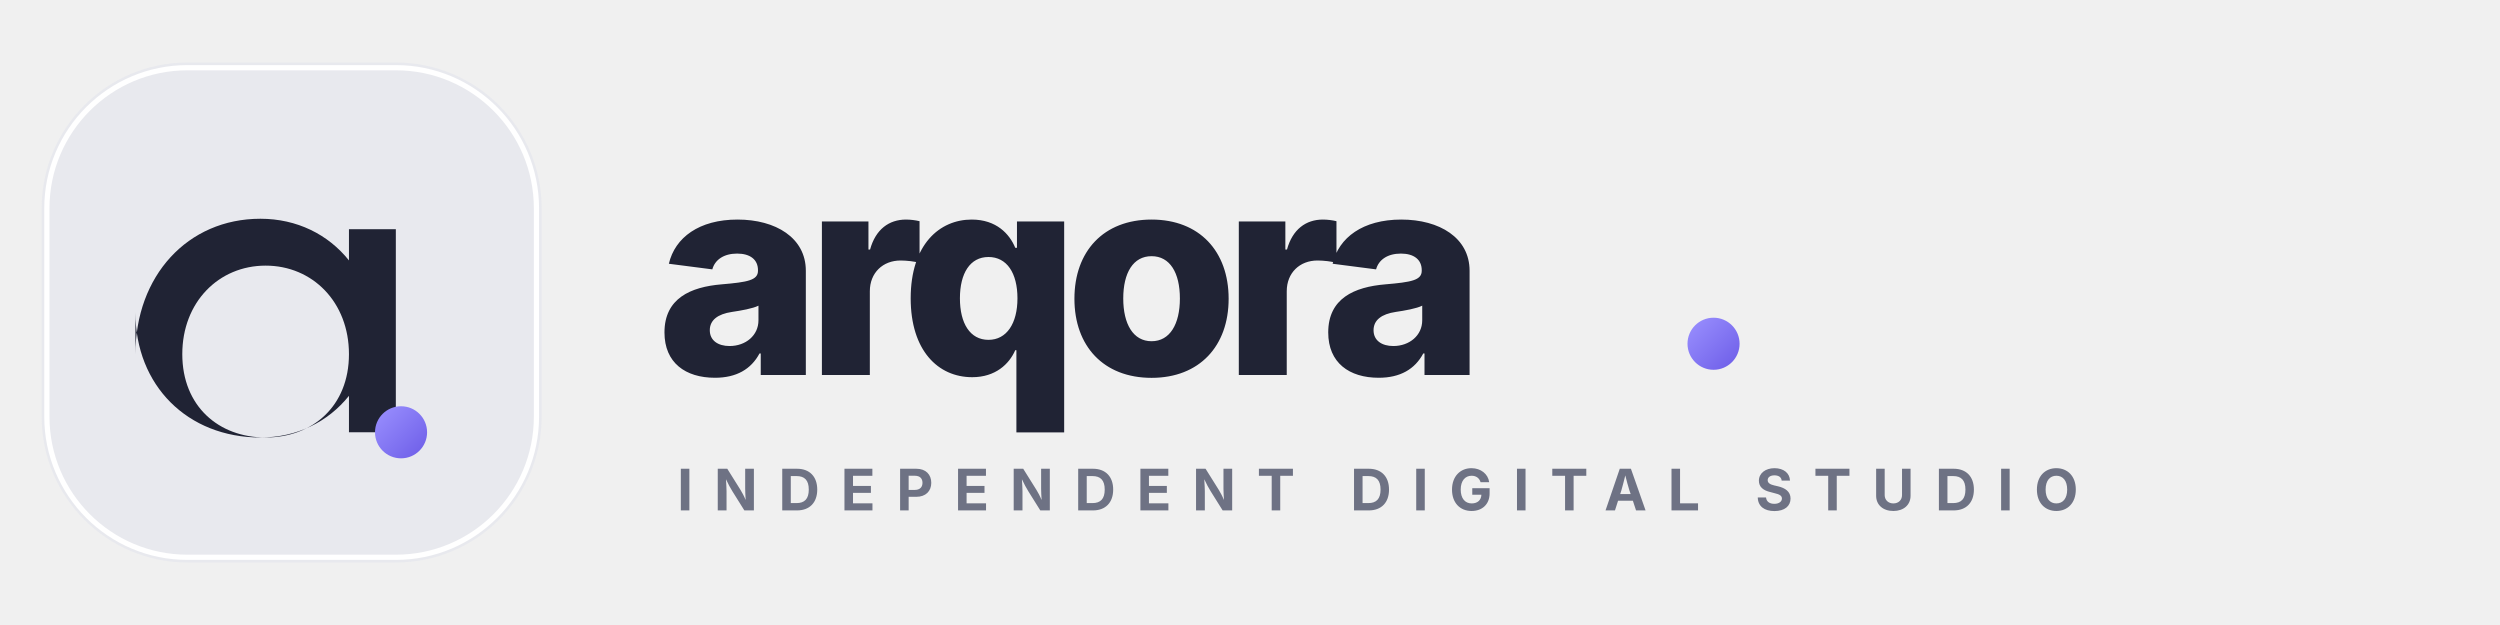
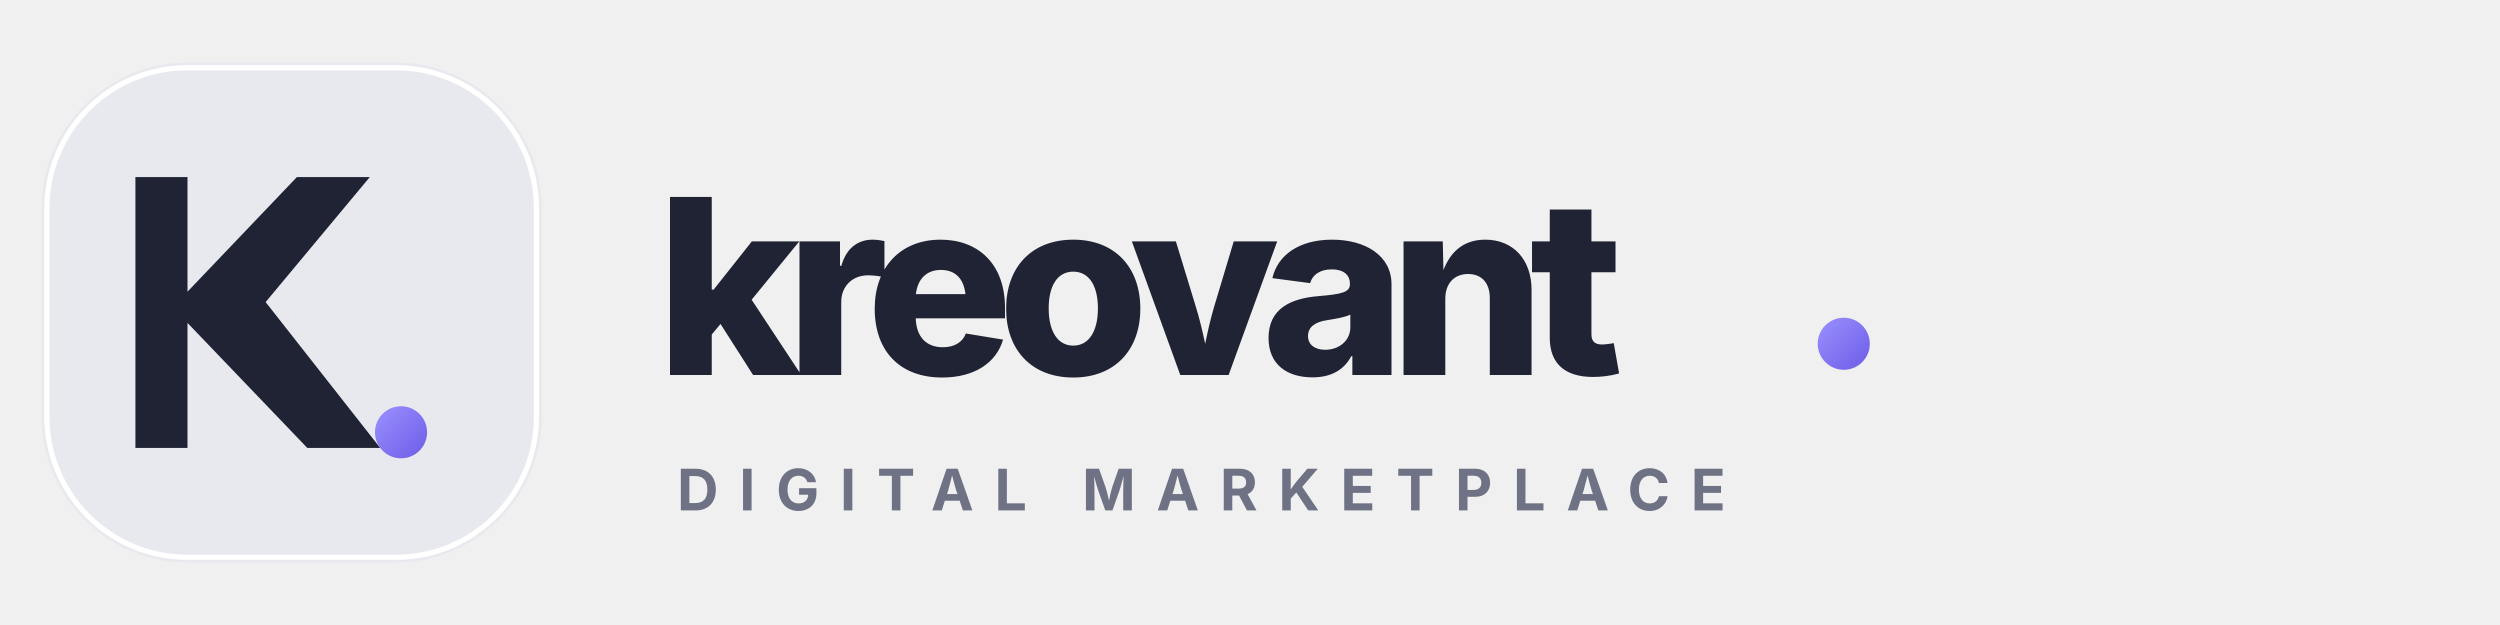
<svg xmlns="http://www.w3.org/2000/svg" viewBox="0 0 480 120" role="img" aria-labelledby="title">
  <defs>
    <linearGradient id="a" x1="0" y1="0" x2="1" y2="1">
      <stop stop-color="#9B91FF" />
      <stop offset="1" stop-color="#6C5CE7" />
    </linearGradient>
  </defs>
  <g transform="translate(8 12)">
    <rect width="96" height="96" rx="28" fill="#E8E9EE" />
    <rect x="1" y="1" width="94" height="94" rx="27" fill="none" stroke="#fff" />
-     <path d="M18 56c0-15 10-26 24-26 7 0 13 3 17 8v-6h9v39h-9v-7c-4 5-10 8-17 8-14 0-24-10-24-24Zm41 0c0-10-7-17-16-17s-16 7-16 17 7 16 16 16 16-6 16-16Z" fill="#202334" />
+     <path d="M18 22h10v22l21-22h14L43 46l22 28H51L28 50v24H18z" fill="#202334" />
    <circle cx="69" cy="71" r="5" fill="url(#a)" />
  </g>
-   <text x="126" y="72" font-family="Manrope, Inter, sans-serif" font-size="54" font-weight="800" letter-spacing="-3" fill="#202334">arqora</text>
-   <circle cx="329" cy="66" r="5" fill="url(#a)" />
-   <text x="130" y="98" font-family="Inter, sans-serif" font-size="11" font-weight="700" letter-spacing="4" fill="#6E7284">INDEPENDENT DIGITAL STUDIO</text>
+   <text x="126" y="72" font-family="Manrope, Inter, sans-serif" font-size="47" font-weight="800" letter-spacing="-3" fill="#202334">kreovant</text>
+   <circle cx="354" cy="66" r="5" fill="url(#a)" />
+   <text x="130" y="98" font-family="Inter, sans-serif" font-size="11" font-weight="700" letter-spacing="4" fill="#6E7284">DIGITAL MARKETPLACE</text>
</svg>
